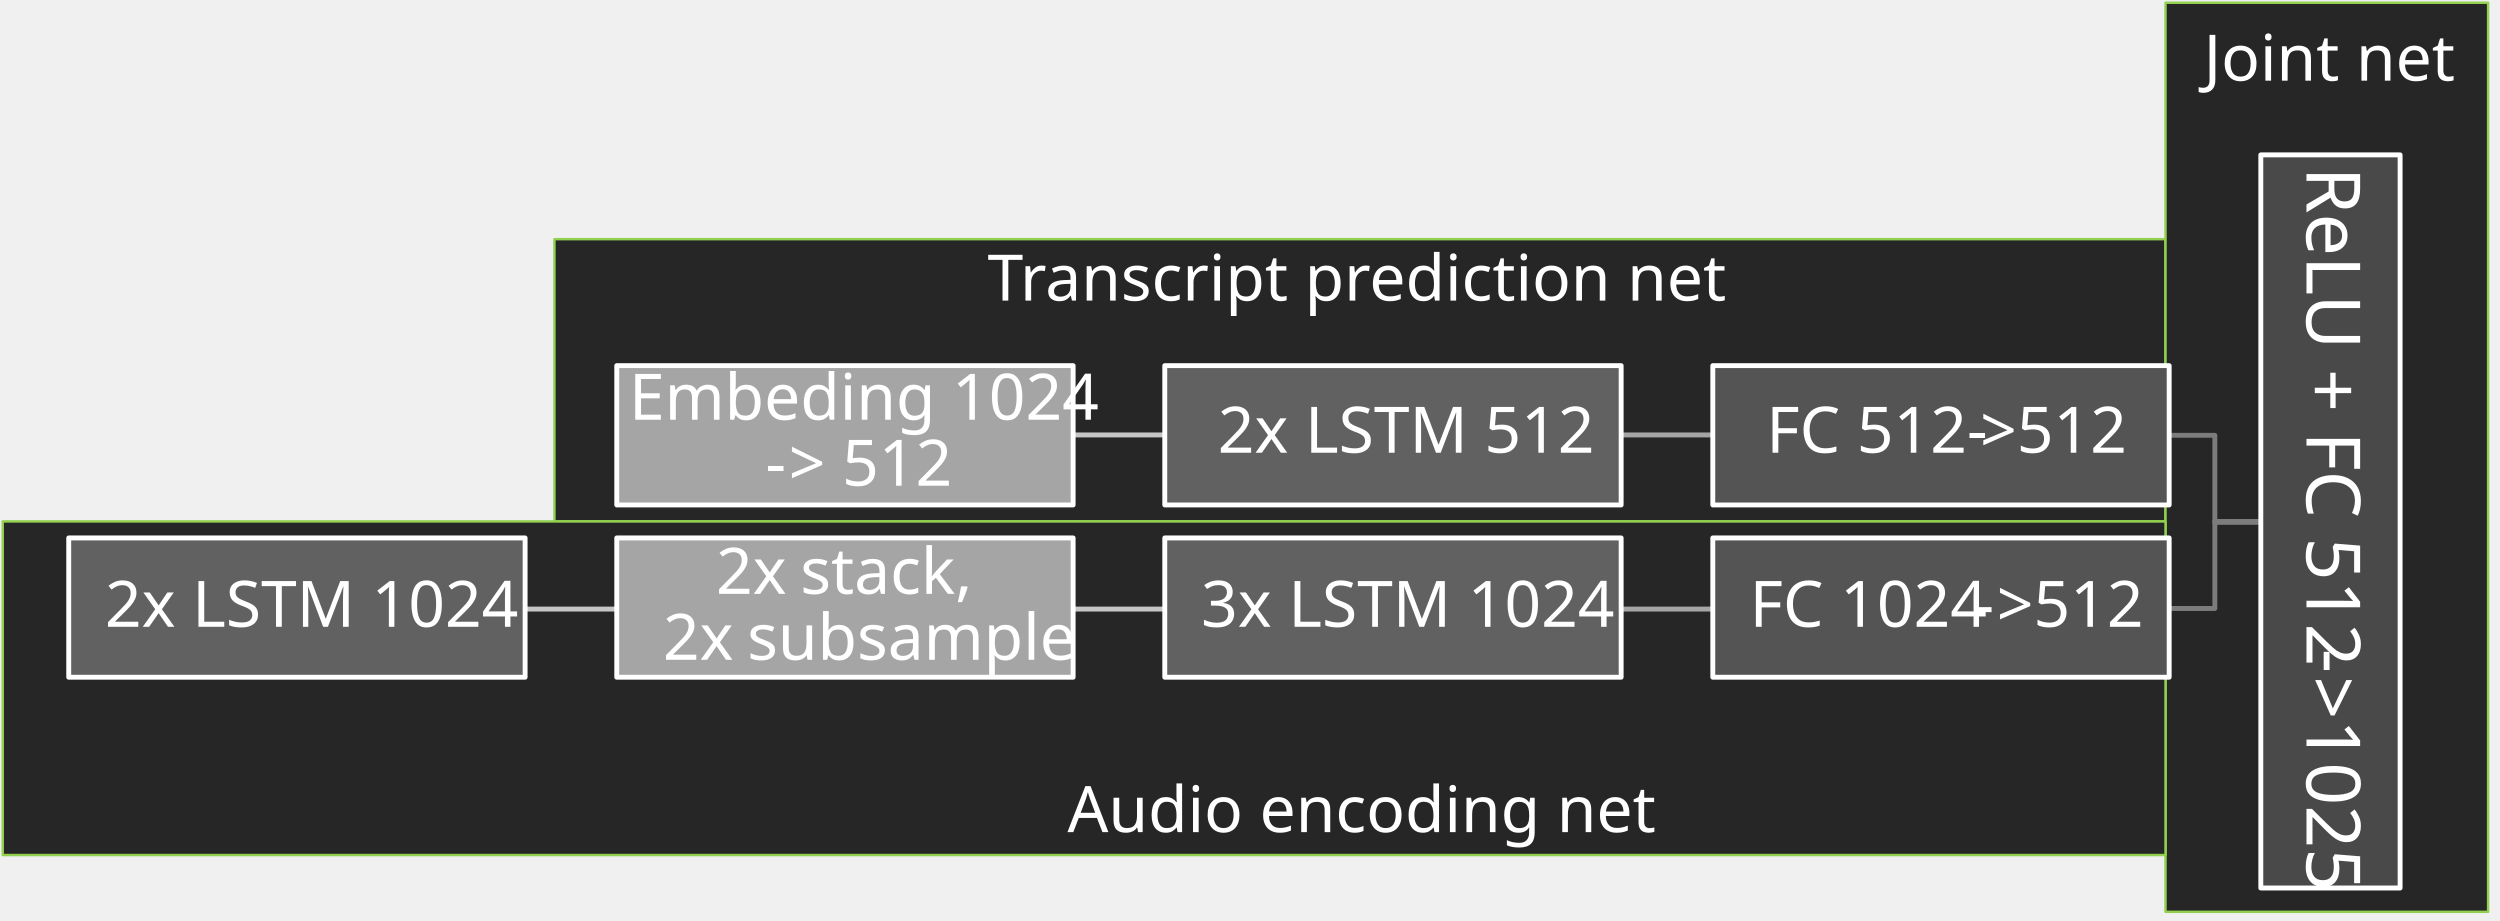
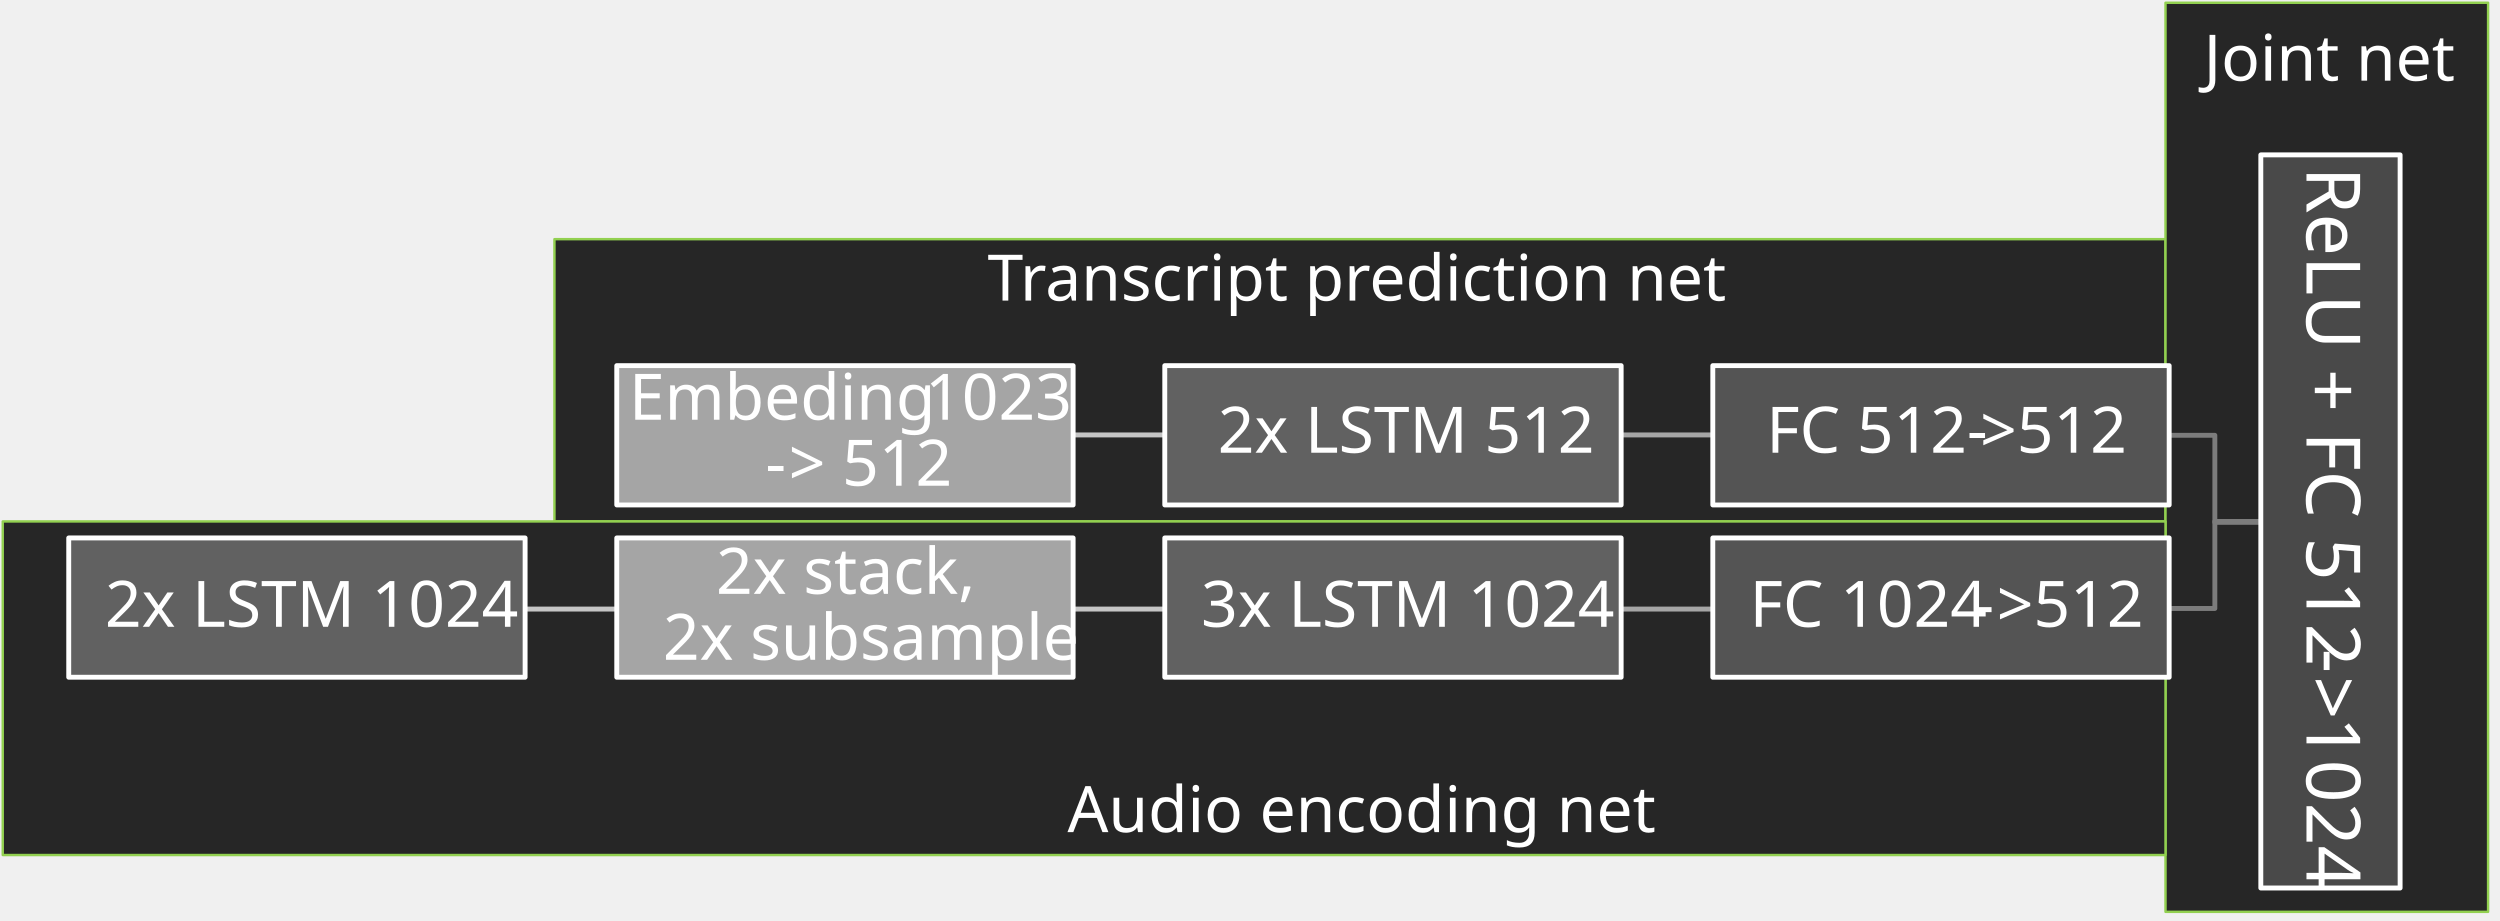
<svg xmlns="http://www.w3.org/2000/svg" width="1364" height="502" overflow="hidden">
  <defs>
    <clipPath id="clip0">
      <rect x="303" y="256" width="1364" height="502" />
    </clipPath>
  </defs>
  <g clip-path="url(#clip0)" transform="translate(-303 -256)">
    <rect x="605.5" y="386.5" width="879" height="154" stroke="#92D050" stroke-width="1.333" stroke-linejoin="round" stroke-miterlimit="10" fill="#262626" />
    <rect x="1484.5" y="257.5" width="176" height="496" stroke="#92D050" stroke-width="1.333" stroke-linejoin="round" stroke-miterlimit="10" fill="#262626" />
    <rect x="304.5" y="540.5" width="1180" height="182" stroke="#92D050" stroke-width="1.333" stroke-linejoin="round" stroke-miterlimit="10" fill="#262626" />
    <text fill="#FFFFFF" font-family="Trebuchet MS,Trebuchet MS_MSFontService,sans-serif" font-weight="400" font-size="35" transform="translate(1505.31 300)">Joint net<tspan font-size="35" x="-663.494" y="120">Transcript prediction net</tspan>
      <tspan font-size="35" x="-619.897" y="410">Audio encoding net</tspan>
    </text>
    <path d="M639.338 588.3 589.5 588.3" stroke="#C5C5C5" stroke-width="2.667" stroke-linejoin="round" stroke-miterlimit="10" fill="none" fill-rule="evenodd" />
    <path d="M938.338 588.3 888.5 588.3" stroke="#C5C5C5" stroke-width="2.667" stroke-linejoin="round" stroke-miterlimit="10" fill="none" fill-rule="evenodd" />
    <path d="M1237.34 588.3 1187.5 588.3" stroke="#A5A5A5" stroke-width="2.667" stroke-linejoin="round" stroke-miterlimit="10" fill="none" fill-rule="evenodd" />
    <path d="M1536.34 540.5 1511.42 540.5 1511.42 587.983 1486.5 587.983" stroke="#7C7C7C" stroke-width="2.667" stroke-linejoin="round" stroke-miterlimit="10" fill="none" fill-rule="evenodd" />
    <path d="M938.338 493.3 888.5 493.3" stroke="#C5C5C5" stroke-width="2.667" stroke-linejoin="round" stroke-miterlimit="10" fill="none" fill-rule="evenodd" />
    <path d="M1237.34 493.3 1187.5 493.3" stroke="#A5A5A5" stroke-width="2.667" stroke-linejoin="round" stroke-miterlimit="10" fill="none" fill-rule="evenodd" />
    <path d="M1536.34 540.983 1511.42 540.983 1511.42 493.5 1486.5 493.5" stroke="#7C7C7C" stroke-width="2.667" stroke-linejoin="round" stroke-miterlimit="10" fill="none" fill-rule="evenodd" />
    <rect x="1536.5" y="340.5" width="76" height="400" stroke="#FFFFFF" stroke-width="2.667" stroke-linejoin="round" stroke-miterlimit="10" fill="#494949" />
    <text fill="#FFFFFF" font-family="Trebuchet MS,Trebuchet MS_MSFontService,sans-serif" font-weight="400" font-size="41" transform="matrix(6.12323e-17 1 -1 6.12323e-17 1561.41 347)">ReLU + FC 512<tspan font-size="41" x="263" y="1.61041e-14">-</tspan>
-       <tspan font-size="41" x="278" y="1.70226e-14">&gt;1025</tspan>
+       <tspan font-size="41" x="278" y="1.70226e-14">&gt;</tspan>
+       <tspan font-size="41" x="300" y="1.83697e-14">1024</tspan>
    </text>
    <rect x="1237.5" y="455.5" width="249" height="76" stroke="#FFFFFF" stroke-width="2.667" stroke-linejoin="round" stroke-miterlimit="10" fill="#545454" />
    <text fill="#FFFFFF" font-family="Trebuchet MS,Trebuchet MS_MSFontService,sans-serif" font-weight="400" font-size="35" transform="translate(1266.71 503)">FC 512-<tspan font-size="35" x="116.64" y="0">&gt;512</tspan>
    </text>
    <rect x="938.5" y="455.5" width="249" height="76" stroke="#FFFFFF" stroke-width="2.667" stroke-linejoin="round" stroke-miterlimit="10" fill="#616161" />
    <text fill="#FFFFFF" font-family="Trebuchet MS,Trebuchet MS_MSFontService,sans-serif" font-weight="400" font-size="35" transform="translate(967.399 503)">2x LSTM 512</text>
    <rect x="639.5" y="455.5" width="249" height="76" stroke="#FFFFFF" stroke-width="2.667" stroke-linejoin="round" stroke-miterlimit="10" fill="#A5A5A5" />
-     <text fill="#FFFFFF" font-family="Trebuchet MS,Trebuchet MS_MSFontService,sans-serif" font-weight="400" font-size="35" transform="translate(646.2 485)">Embeding 1024<tspan font-size="35" x="74.413" y="36">-</tspan>
+     <text fill="#FFFFFF" font-family="Trebuchet MS,Trebuchet MS_MSFontService,sans-serif" font-weight="400" font-size="35" transform="translate(646.2 485)">Embeding <tspan font-size="35" x="161.547" y="0">1023</tspan>
+       <tspan font-size="35" x="74.413" y="36">-</tspan>
      <tspan font-size="35" x="87.14" y="36">&gt; 512</tspan>
    </text>
    <rect x="1237.5" y="549.5" width="249" height="76" stroke="#FFFFFF" stroke-width="2.667" stroke-linejoin="round" stroke-miterlimit="10" fill="#545454" />
    <text fill="#FFFFFF" font-family="Trebuchet MS,Trebuchet MS_MSFontService,sans-serif" font-weight="400" font-size="35" transform="translate(1257.62 598)">FC 1024<tspan font-size="35" x="122.093" y="0">-</tspan>
      <tspan font-size="35" x="134.82" y="0">&gt;512</tspan>
    </text>
    <rect x="938.5" y="549.5" width="249" height="76" stroke="#FFFFFF" stroke-width="2.667" stroke-linejoin="round" stroke-miterlimit="10" fill="#616161" />
    <text fill="#FFFFFF" font-family="Trebuchet MS,Trebuchet MS_MSFontService,sans-serif" font-weight="400" font-size="35" transform="translate(958.309 598)">3x LSTM 1024</text>
    <rect x="639.5" y="549.5" width="249" height="76" stroke="#FFFFFF" stroke-width="2.667" stroke-linejoin="round" stroke-miterlimit="10" fill="#A5A5A5" />
-     <text fill="#FFFFFF" font-family="Trebuchet MS,Trebuchet MS_MSFontService,sans-serif" font-weight="400" font-size="35" transform="translate(693.65 580)">2x <tspan font-size="35" x="45.993" y="0">stack,</tspan>
-       <tspan font-size="35" x="-28.967" y="36">2x </tspan>
-       <tspan font-size="35" x="17.027" y="36">subsample</tspan>
+     <text fill="#FFFFFF" font-family="Trebuchet MS,Trebuchet MS_MSFontService,sans-serif" font-weight="400" font-size="35" transform="translate(693.65 580)">2x stack,<tspan font-size="35" x="-28.967" y="36">2x subsample</tspan>
    </text>
    <rect x="340.5" y="549.5" width="249" height="76" stroke="#FFFFFF" stroke-width="2.667" stroke-linejoin="round" stroke-miterlimit="10" fill="#616161" />
    <text fill="#FFFFFF" font-family="Trebuchet MS,Trebuchet MS_MSFontService,sans-serif" font-weight="400" font-size="35" transform="translate(360.25 598)">2x LSTM 1024</text>
  </g>
</svg>
